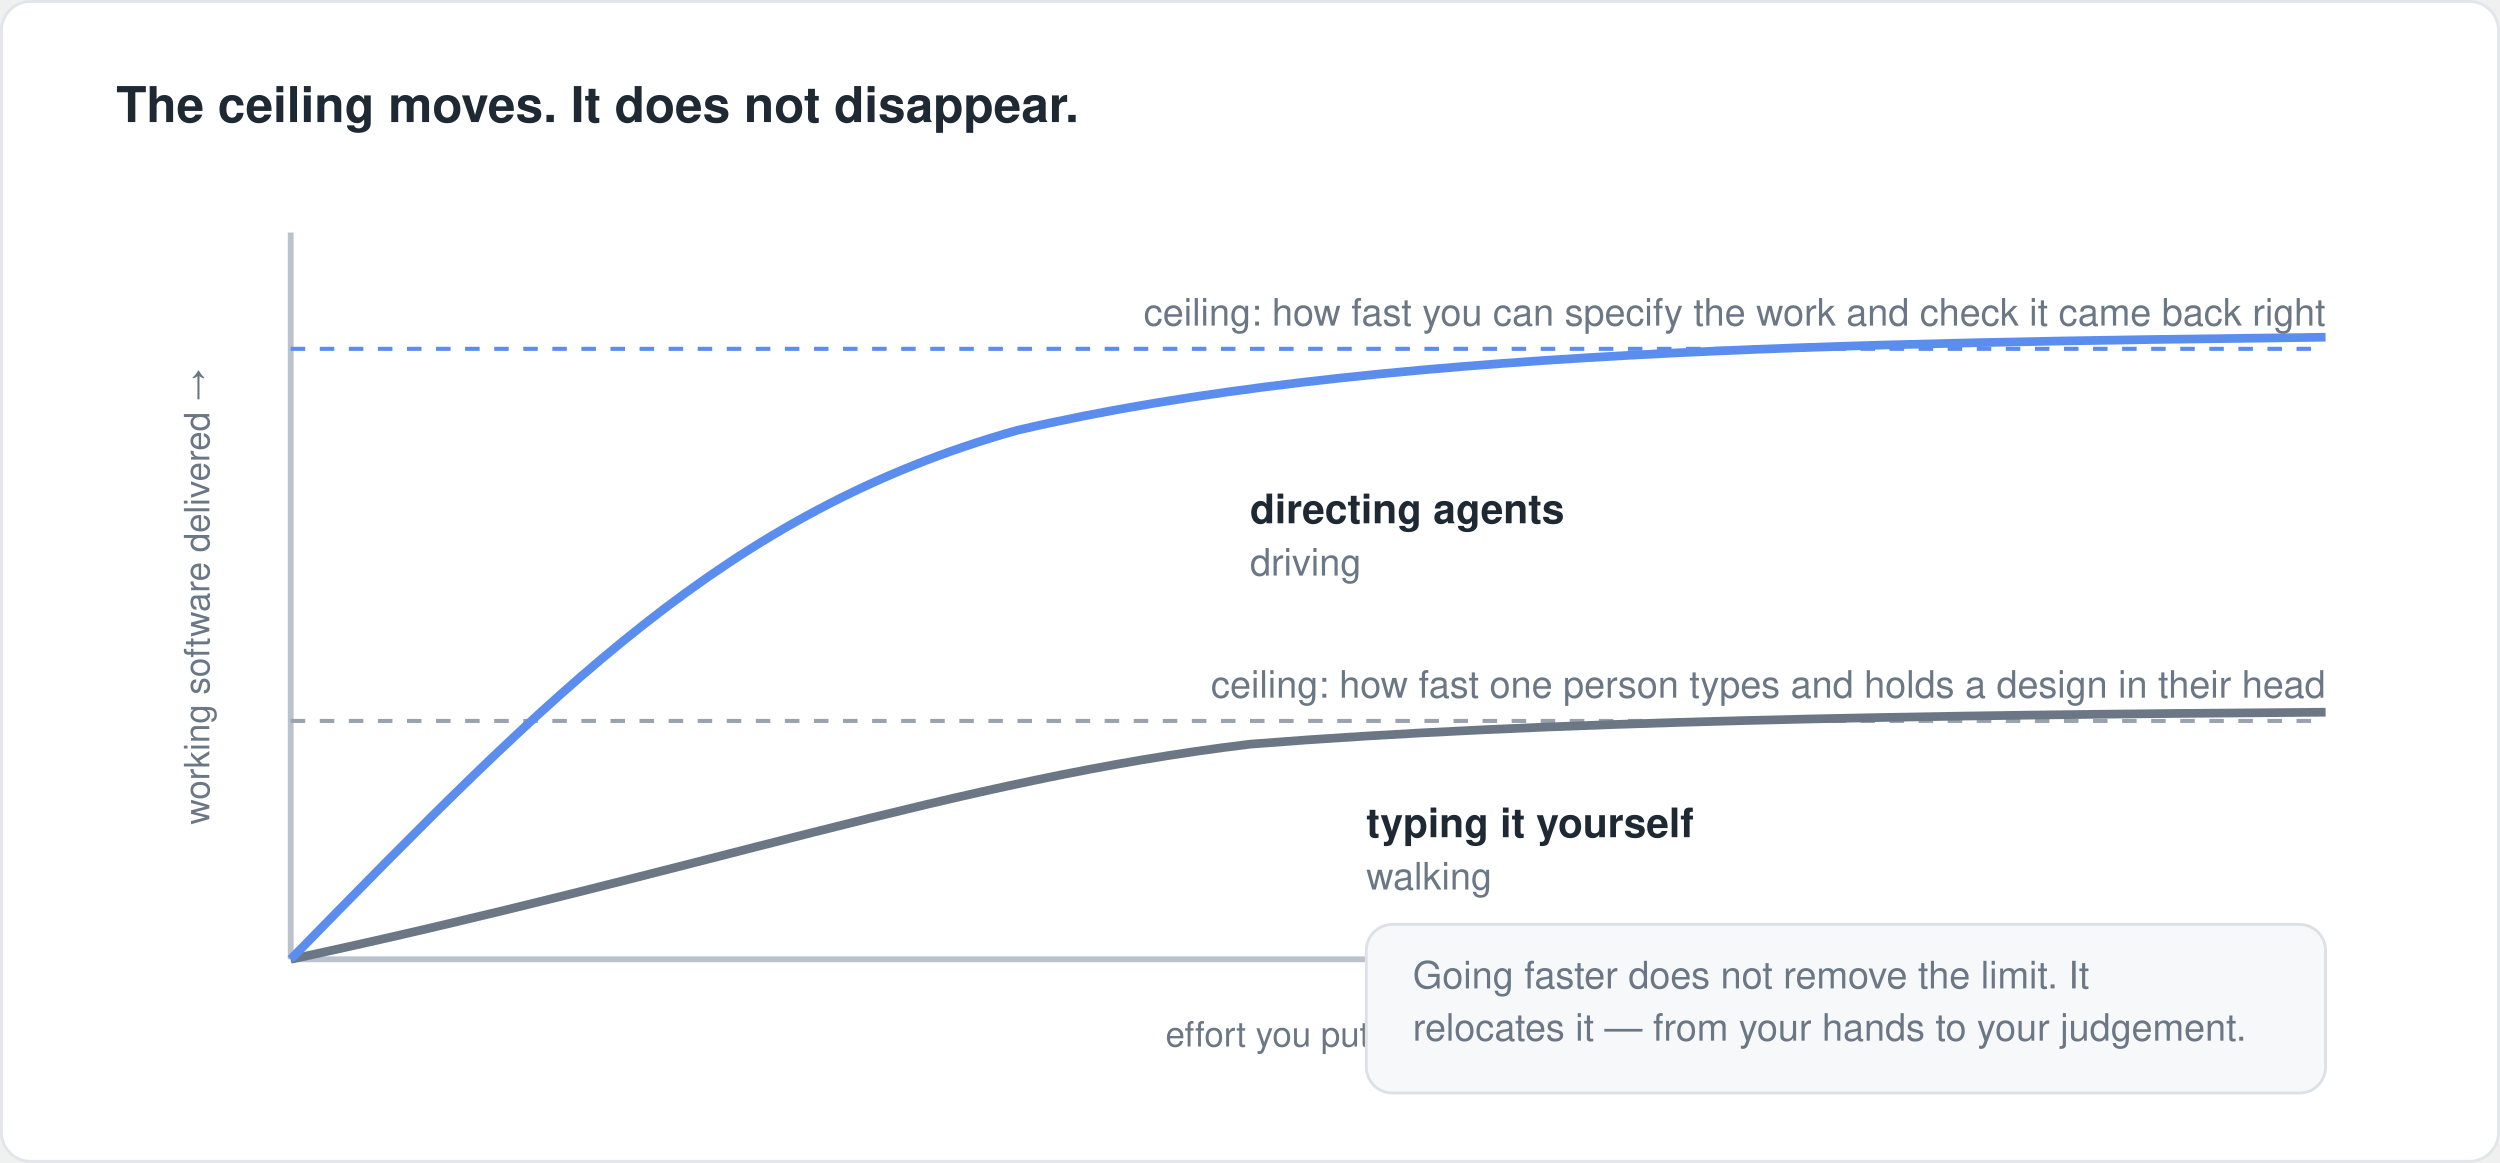
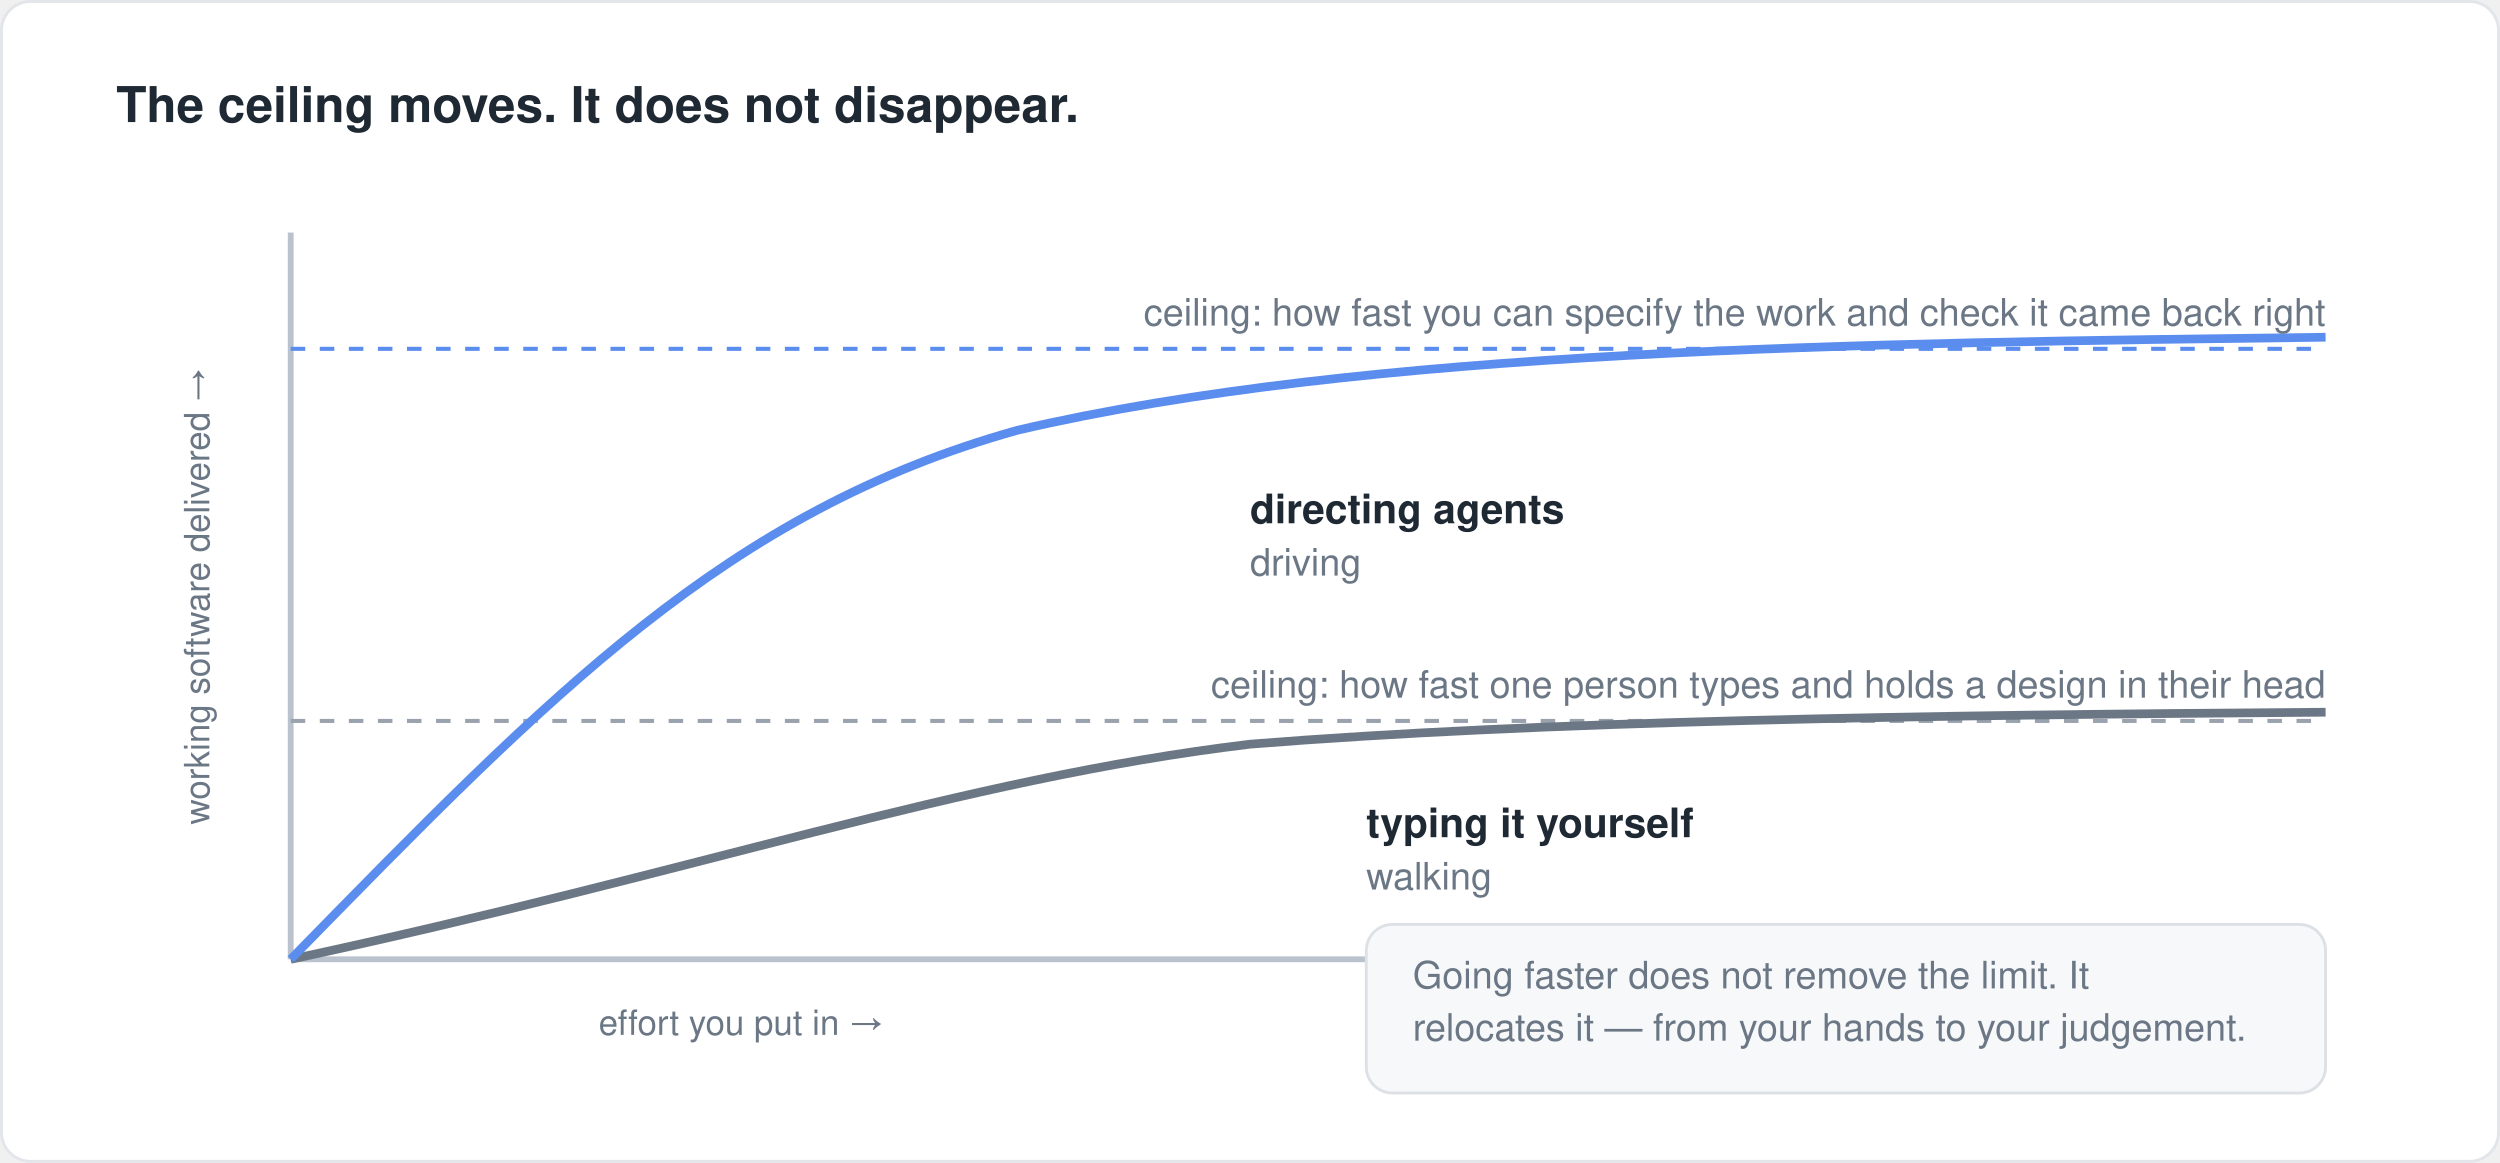
<svg xmlns="http://www.w3.org/2000/svg" viewBox="0 0 860 400" width="860" height="400" role="img" aria-label="Two curves of working software delivered against effort. The hand-typing curve rises slowly and flattens against a low ceiling labelled how fast one person can type and hold a design in their head. The directing-agents curve rises much faster and flattens against a higher ceiling labelled how fast you can specify the work and check it is right. A note says the ceiling moves, it does not disappear.">
  <style>
    .t   { font-family:-apple-system,BlinkMacSystemFont,"Segoe UI",Helvetica,Arial,sans-serif; fill:#1f2933; }
    .ttl { font-size:17px; font-weight:700; }
    .lbl { font-size:14px; font-weight:600; }
    .cap { font-size:13px; fill:#6b7785; }
    .ax  { font-size:12px; fill:#6b7785; }
  </style>
  <rect x="0.5" y="0.5" width="859" height="399" rx="10" fill="#ffffff" stroke="#e2e5e9" />
  <text class="t ttl" x="40" y="42">The ceiling moves. It does not disappear.</text>
  <line x1="100" y1="330" x2="800" y2="330" stroke="#b9c2cd" stroke-width="2" />
  <line x1="100" y1="330" x2="100" y2="80" stroke="#b9c2cd" stroke-width="2" />
-   <text class="t ax" x="450" y="360" text-anchor="middle">effort you put in →</text>
+   <text class="t ax" x="255" y="356" text-anchor="middle">effort you put in →</text>
  <text class="t ax" x="-205" y="72" text-anchor="middle" transform="rotate(-90)">working software delivered →</text>
  <line x1="100" y1="248" x2="800" y2="248" stroke="#9aa3ad" stroke-width="1.4" stroke-dasharray="5 5" />
  <line x1="100" y1="120" x2="800" y2="120" stroke="#5b8def" stroke-width="1.4" stroke-dasharray="5 5" />
  <path d="M100,330 C 240,300 330,268 430,256 C 530,248 660,246 800,245" fill="none" stroke="#6b7785" stroke-width="3" />
  <path d="M100,330 C 190,238 250,176 350,148 C 470,120 640,118 800,116" fill="none" stroke="#5b8def" stroke-width="3" />
  <text class="t lbl" x="470" y="288" fill="#4a545f">typing it yourself</text>
  <text class="t cap" x="470" y="306">walking</text>
  <text class="t lbl" x="430" y="180" fill="#3a6fd8">directing agents</text>
  <text class="t cap" x="430" y="198" fill="#3a6fd8">driving</text>
  <text class="t cap" x="800" y="240" text-anchor="end">ceiling: how fast one person types and holds a design in their head</text>
  <text class="t cap" x="800" y="112" text-anchor="end" fill="#3a6fd8">ceiling: how fast you can specify the work and check it came back right</text>
  <rect x="470" y="318" width="330" height="58" rx="9" fill="#f7f8fa" stroke="#dde1e6" />
  <text class="t cap" x="486" y="340">Going faster does not remove the limit. It</text>
  <text class="t cap" x="486" y="358">relocates it — from your hands to your judgement.</text>
</svg>
